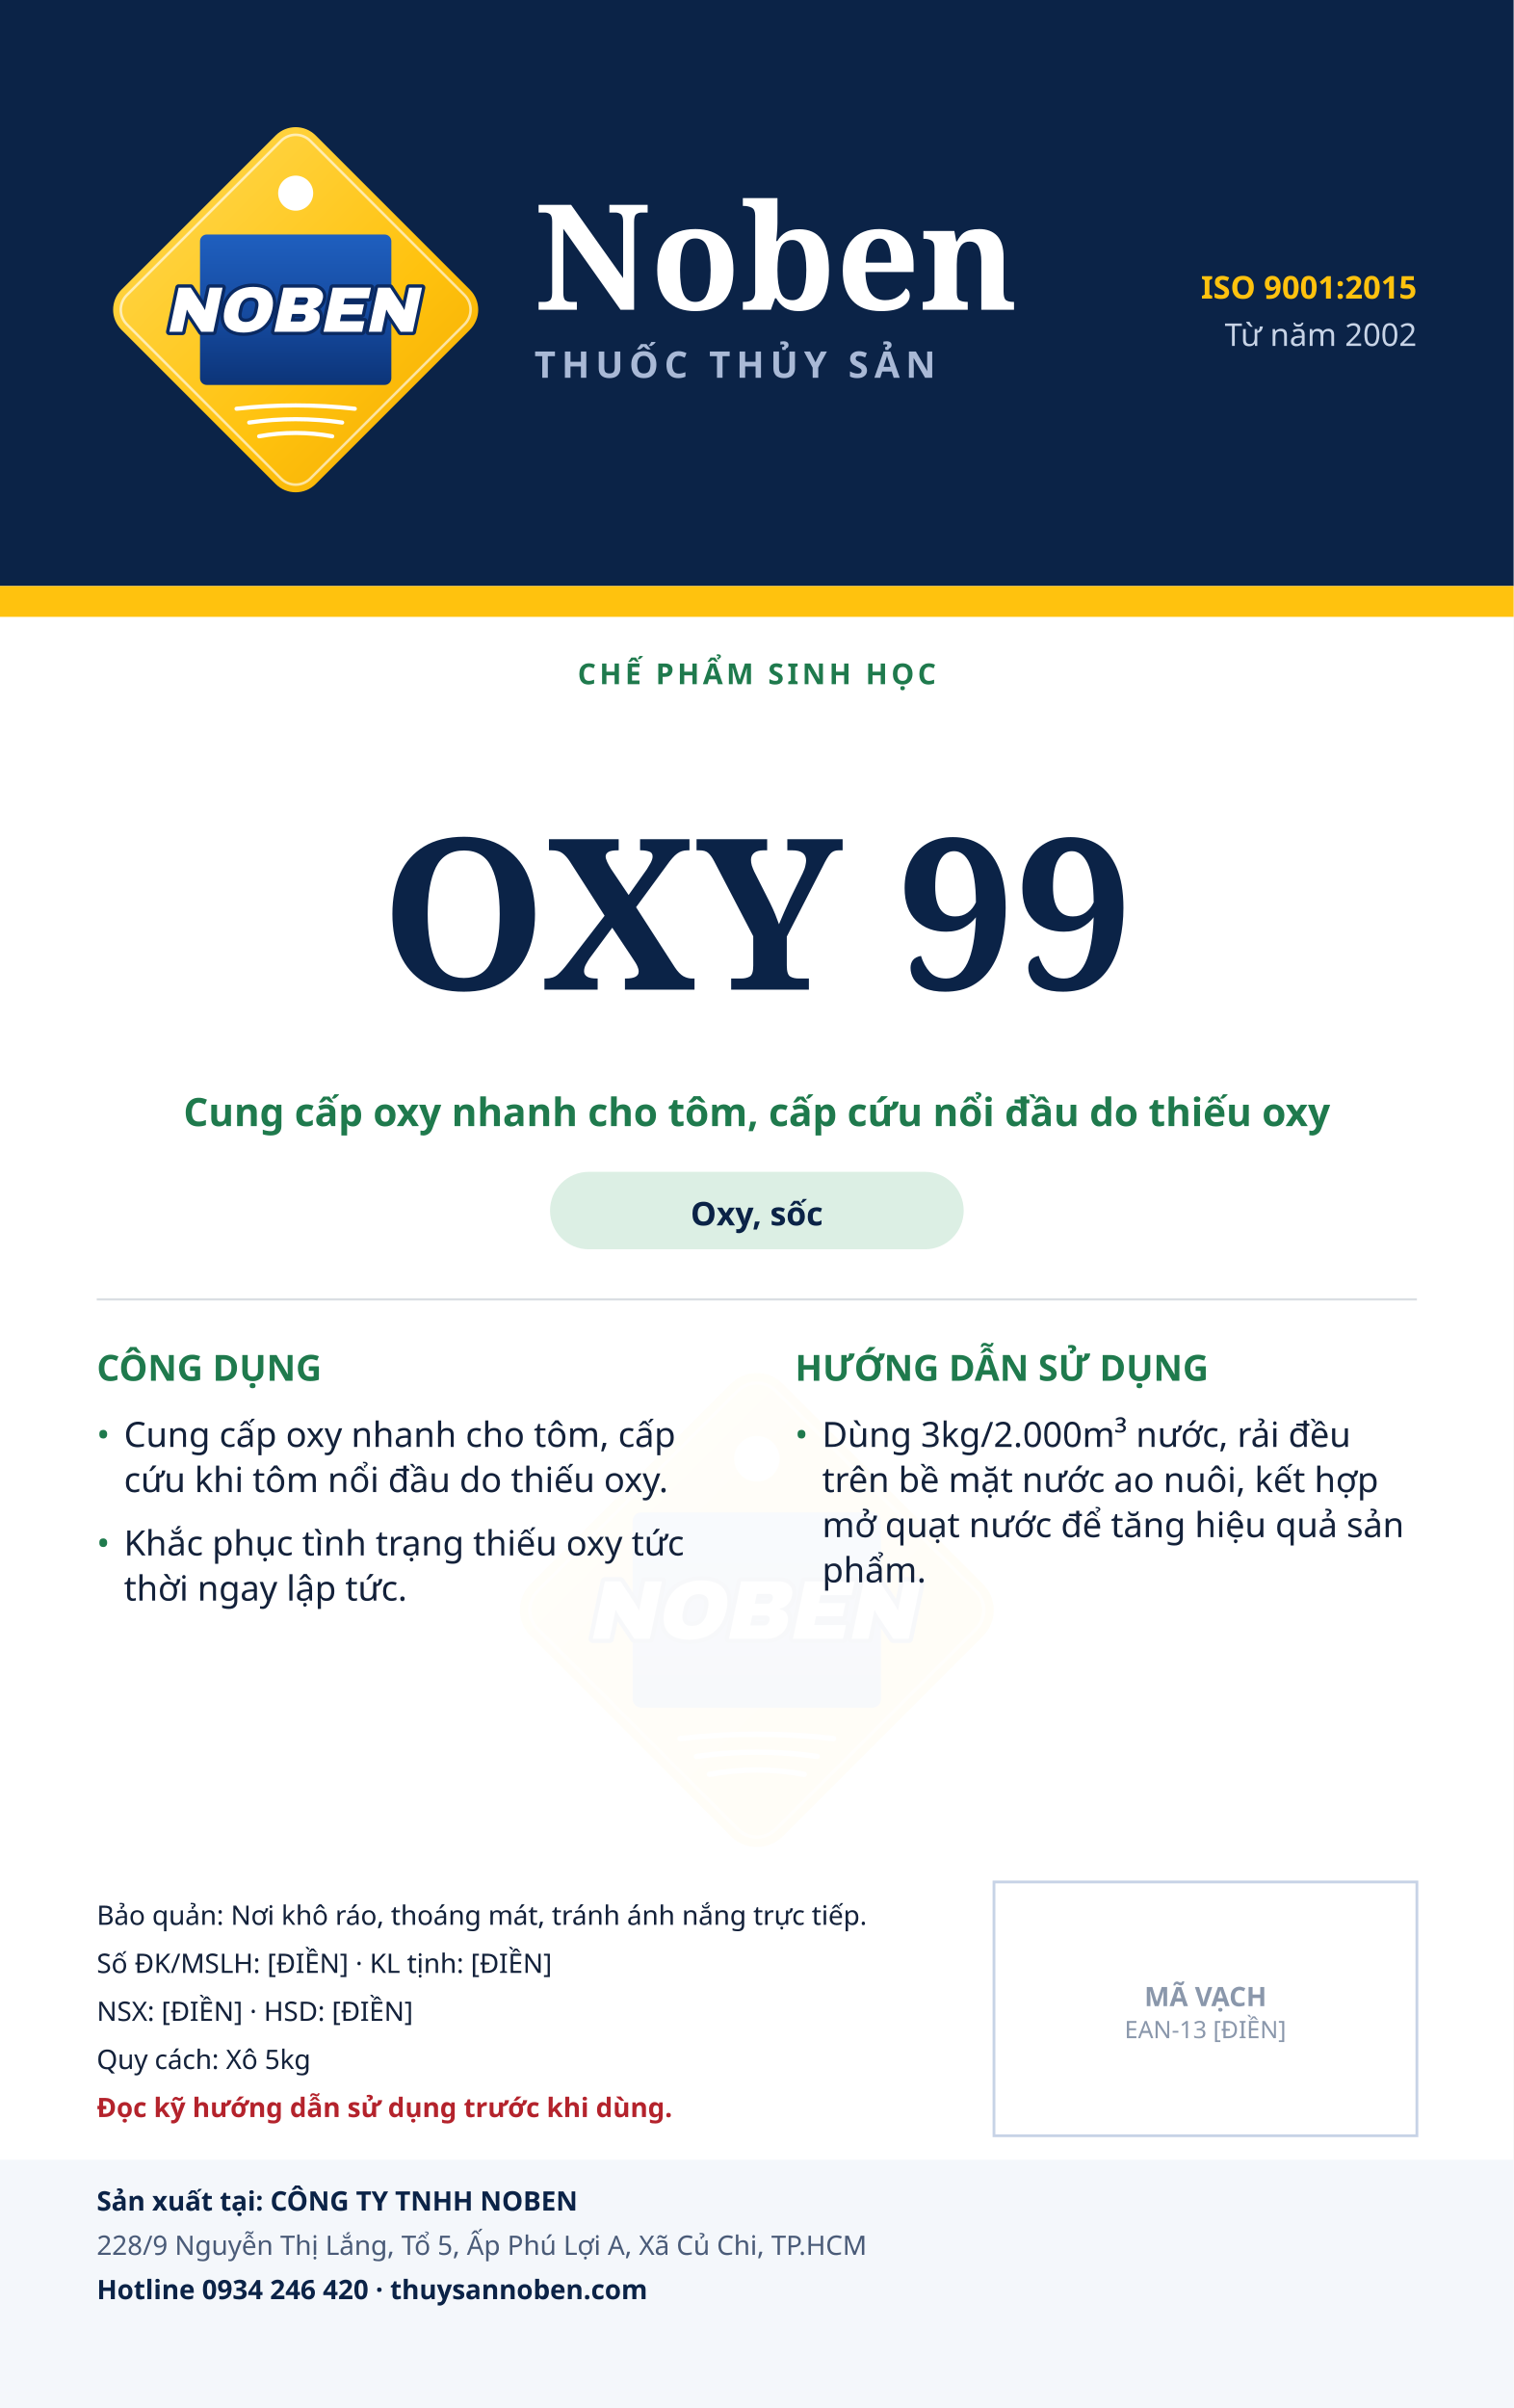
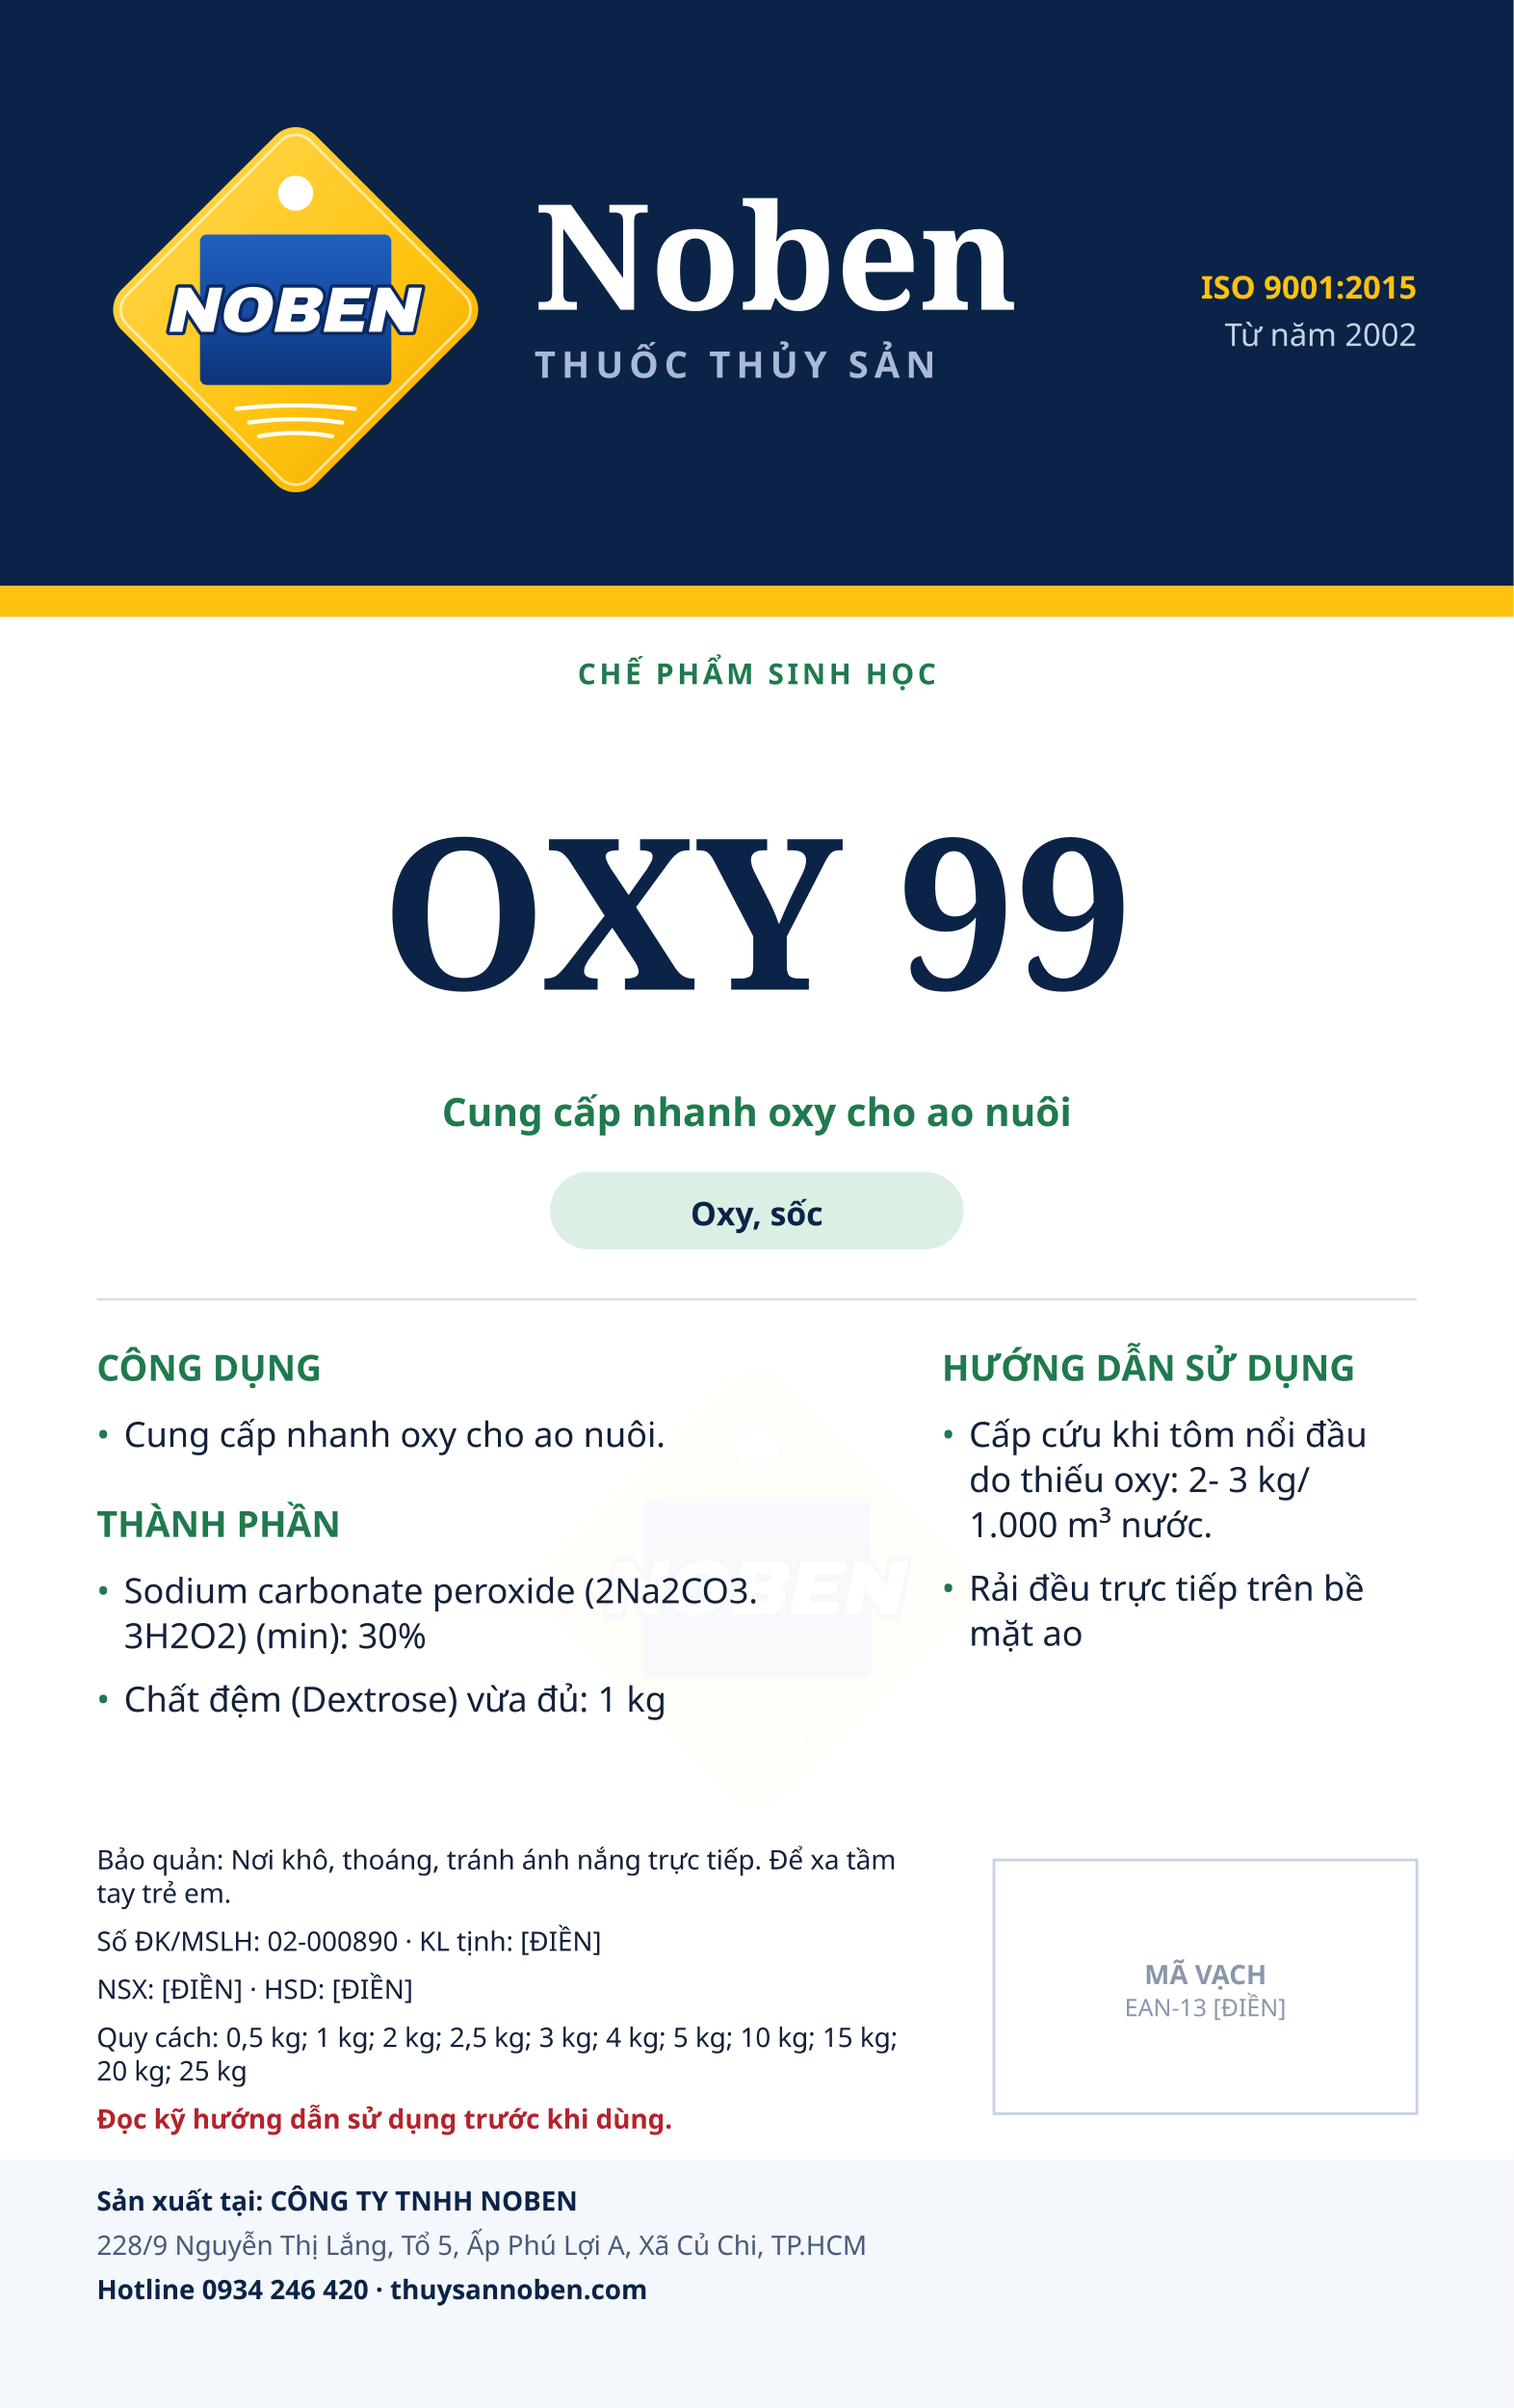
<svg xmlns="http://www.w3.org/2000/svg" xmlns:xlink="http://www.w3.org/1999/xlink" width="136mm" height="216.34mm" viewBox="-3 -3 136 216.34" data-trim="130 210.34" data-tran-le="3" data-an-toan="5.69">
  <defs>
    <clipPath id="nb-trang-giua">
      <rect x="0" y="52.42" width="130" height="138.62" />
    </clipPath>
  </defs>
  <g id="nen">
    <rect x="-3" y="-3" width="136" height="216.34" fill="#ffffff" />
    <rect x="-3" y="191.04" width="136" height="22.3" fill="#f4f7fb" />
    <g opacity="0.035" clip-path="url(#nb-trang-giua)">
-       <use href="#nb-mark-art" xlink:href="#nb-mark-art" transform="translate(41.8 118.45) scale(0.09063)" />
+       <use href="#nb-mark-art" xlink:href="#nb-mark-art" transform="translate(43.68 118.35) scale(0.08329)" />
    </g>
  </g>
  <g id="dai-thuong-hieu" data-khung="45.02 0 79.29 49.65">
    <rect x="-3" y="-3" width="136" height="52.65" fill="#0b2347" />
    <rect x="-3" y="49.65" width="136" height="2.77" fill="#ffc20e" />
    <text font-family="'Playfair Display ExtraBold', 'Playfair Display', serif" font-weight="800" font-size="13.21" fill="#ffffff" x="45.02" y="24.83">Noben</text>
    <text font-family="'Be Vietnam Pro SemiBold', 'Be Vietnam Pro', sans-serif" font-weight="600" font-size="3.3" fill="#a9b9d6" letter-spacing="0.53" x="45.02" y="30.94">THUỐC THỦY SẢN</text>
    <text font-family="'Be Vietnam Pro SemiBold', 'Be Vietnam Pro', sans-serif" font-weight="600" font-size="2.83" fill="#ffc20e" text-anchor="end" x="124.31" y="23.83">ISO 9001:2015</text>
    <text font-family="'Be Vietnam Pro', sans-serif" font-weight="400" font-size="2.83" fill="#c7d3e6" text-anchor="end" x="124.31" y="28.08">Từ năm 2002</text>
  </g>
  <g id="logo">
    <g transform="translate(5.69 6.95) scale(0.06983)">
      <g id="nb-mark-art">
        <defs>
          <linearGradient id="nb-g" x1="0" y1="0" x2="1" y2="1">
            <stop offset="0" stop-color="#ffdb57" />
            <stop offset=".618" stop-color="#ffc20e" />
            <stop offset="1" stop-color="#f2a900" />
          </linearGradient>
          <linearGradient id="nb-b" x1="0" y1="0" x2="0" y2="1">
            <stop offset="0" stop-color="#1f5fbf" />
            <stop offset=".618" stop-color="#14479a" />
            <stop offset="1" stop-color="#0c3478" />
          </linearGradient>
        </defs>
        <path d="M281.79 31.79 L480.21 230.21 A36.47 36.47 0 0 1 480.21 281.79 L281.79 480.21 A36.47 36.47 0 0 1 230.21 480.21 L31.79 281.79 A36.47 36.47 0 0 1 31.79 230.21 L230.21 31.79 A36.47 36.47 0 0 1 281.79 31.79 Z" fill="url(#nb-g)" />
        <path d="M274.83 38.76 L473.24 237.17 A26.62 26.62 0 0 1 473.24 274.83 L274.83 473.24 A26.62 26.62 0 0 1 237.17 473.24 L38.76 274.83 A26.62 26.62 0 0 1 38.76 237.17 L237.17 38.76 A26.62 26.62 0 0 1 274.83 38.76 Z" fill="none" stroke="#ffffff" stroke-opacity=".618" stroke-width="3.29" />
        <path d="M141.52 159.23 H370.48 A8.61 8.61 0 0 1 379.09 167.84 V344.16 A8.61 8.61 0 0 1 370.48 352.77 H141.52 A8.61 8.61 0 0 1 132.91 344.16 V167.84 A8.61 8.61 0 0 1 141.52 159.23 Z" fill="url(#nb-b)" />
        <circle cx="256" cy="106.02" r="22.54" fill="#ffffff" />
        <g transform="translate(93.46 284.39) scale(0.89704)">
          <g fill="none" stroke="#0a2a63" stroke-width="9.6" stroke-linejoin="round">
            <path transform="translate(-6.81 0)" d="M6.808 0.0 20.1 -63.296H37.396L52.312 -40.572Q52.947 -39.652 53.96 -37.904Q54.973 -36.156 56.022 -34.362Q57.071 -32.568 57.575 -31.464L58.074 -31.648Q58.523 -34.224 59.054 -36.754Q59.586 -39.284 59.856 -40.572L64.628 -63.296H83.12L69.828 0.0H52.624L35.765 -25.3Q34.587 -27.14 33.802 -28.658Q33.017 -30.176 32.295 -31.556L31.796 -31.372Q31.521 -29.624 31.154 -27.876Q30.787 -26.128 30.613 -25.3L25.3 0.0Z " />
            <path transform="translate(-7.2 0)" d="M113.676 1.104Q102.912 1.104 96.049 -2.576Q89.186 -6.256 86.674 -13.57Q84.162 -20.884 86.422 -31.648Q88.702 -42.504 94.276 -49.772Q99.85 -57.04 108.259 -60.72Q116.668 -64.4 127.432 -64.4Q138.288 -64.4 145.151 -60.72Q152.014 -57.04 154.536 -49.772Q157.058 -42.504 154.778 -31.648Q152.518 -20.884 146.934 -13.57Q141.35 -6.256 132.941 -2.576Q124.532 1.104 113.676 1.104ZM116.864 -14.076Q120.176 -14.076 122.928 -15.134Q125.68 -16.192 127.788 -18.124Q129.896 -20.056 131.294 -22.77Q132.692 -25.484 133.368 -28.704L134.604 -34.592Q135.281 -37.812 135.022 -40.526Q134.764 -43.24 133.468 -45.172Q132.172 -47.104 129.864 -48.162Q127.556 -49.22 124.244 -49.22Q120.932 -49.22 118.18 -48.162Q115.428 -47.104 113.366 -45.172Q111.304 -43.24 109.906 -40.526Q108.509 -37.812 107.832 -34.592L106.596 -28.704Q105.92 -25.484 106.178 -22.77Q106.436 -20.056 107.686 -18.124Q108.936 -16.192 111.244 -15.134Q113.552 -14.076 116.864 -14.076Z " />
            <path transform="translate(-7.59 0)" d="M158.08 0.0 171.372 -63.296H213.508Q218.292 -63.296 221.833 -61.318Q225.373 -59.34 227.031 -55.844Q228.689 -52.348 227.723 -47.748Q226.757 -43.148 224.667 -40.204Q222.577 -37.26 219.827 -35.558Q217.078 -33.856 214.052 -33.028L213.975 -32.66Q217.132 -31.924 219.469 -30.13Q221.807 -28.336 222.786 -25.116Q223.766 -21.896 222.704 -16.836Q221.641 -11.776 218.365 -8.004Q215.089 -4.232 210.504 -2.116Q205.92 0.0 200.768 0.0ZM181.503 -14.72H196.959Q199.075 -14.72 200.672 -16.192Q202.269 -17.664 202.888 -20.608Q203.177 -21.988 202.821 -23.138Q202.464 -24.288 201.542 -24.932Q200.619 -25.576 199.239 -25.576H183.783ZM186.526 -38.64H200.51Q201.982 -38.64 203.139 -39.33Q204.296 -40.02 205.165 -41.308Q206.033 -42.596 206.439 -44.528Q206.864 -46.552 205.783 -47.978Q204.703 -49.404 202.771 -49.404H188.787Z " />
            <path transform="translate(-7.8 0)" d="M228.932 0.0 242.224 -63.296H296.964L293.776 -48.116H259.368L257.533 -39.376H286.973L283.92 -24.84H254.48L252.452 -15.18H287.504L284.316 0.0Z " />
            <path transform="translate(-8 0)" d="M294.08 0.0 307.372 -63.296H324.668L339.584 -40.572Q340.219 -39.652 341.232 -37.904Q342.245 -36.156 343.294 -34.362Q344.343 -32.568 344.847 -31.464L345.346 -31.648Q345.795 -34.224 346.326 -36.754Q346.858 -39.284 347.128 -40.572L351.9 -63.296H370.392L357.1 0.0H339.896L323.037 -25.3Q321.859 -27.14 321.074 -28.658Q320.289 -30.176 319.567 -31.556L319.068 -31.372Q318.793 -29.624 318.426 -27.876Q318.059 -26.128 317.885 -25.3L312.572 0.0Z" />
          </g>
          <g fill="#ffffff">
            <path transform="translate(-6.81 0)" d="M6.808 0.0 20.1 -63.296H37.396L52.312 -40.572Q52.947 -39.652 53.96 -37.904Q54.973 -36.156 56.022 -34.362Q57.071 -32.568 57.575 -31.464L58.074 -31.648Q58.523 -34.224 59.054 -36.754Q59.586 -39.284 59.856 -40.572L64.628 -63.296H83.12L69.828 0.0H52.624L35.765 -25.3Q34.587 -27.14 33.802 -28.658Q33.017 -30.176 32.295 -31.556L31.796 -31.372Q31.521 -29.624 31.154 -27.876Q30.787 -26.128 30.613 -25.3L25.3 0.0Z " />
            <path transform="translate(-7.2 0)" d="M113.676 1.104Q102.912 1.104 96.049 -2.576Q89.186 -6.256 86.674 -13.57Q84.162 -20.884 86.422 -31.648Q88.702 -42.504 94.276 -49.772Q99.85 -57.04 108.259 -60.72Q116.668 -64.4 127.432 -64.4Q138.288 -64.4 145.151 -60.72Q152.014 -57.04 154.536 -49.772Q157.058 -42.504 154.778 -31.648Q152.518 -20.884 146.934 -13.57Q141.35 -6.256 132.941 -2.576Q124.532 1.104 113.676 1.104ZM116.864 -14.076Q120.176 -14.076 122.928 -15.134Q125.68 -16.192 127.788 -18.124Q129.896 -20.056 131.294 -22.77Q132.692 -25.484 133.368 -28.704L134.604 -34.592Q135.281 -37.812 135.022 -40.526Q134.764 -43.24 133.468 -45.172Q132.172 -47.104 129.864 -48.162Q127.556 -49.22 124.244 -49.22Q120.932 -49.22 118.18 -48.162Q115.428 -47.104 113.366 -45.172Q111.304 -43.24 109.906 -40.526Q108.509 -37.812 107.832 -34.592L106.596 -28.704Q105.92 -25.484 106.178 -22.77Q106.436 -20.056 107.686 -18.124Q108.936 -16.192 111.244 -15.134Q113.552 -14.076 116.864 -14.076Z " />
            <path transform="translate(-7.59 0)" d="M158.08 0.0 171.372 -63.296H213.508Q218.292 -63.296 221.833 -61.318Q225.373 -59.34 227.031 -55.844Q228.689 -52.348 227.723 -47.748Q226.757 -43.148 224.667 -40.204Q222.577 -37.26 219.827 -35.558Q217.078 -33.856 214.052 -33.028L213.975 -32.66Q217.132 -31.924 219.469 -30.13Q221.807 -28.336 222.786 -25.116Q223.766 -21.896 222.704 -16.836Q221.641 -11.776 218.365 -8.004Q215.089 -4.232 210.504 -2.116Q205.92 0.0 200.768 0.0ZM181.503 -14.72H196.959Q199.075 -14.72 200.672 -16.192Q202.269 -17.664 202.888 -20.608Q203.177 -21.988 202.821 -23.138Q202.464 -24.288 201.542 -24.932Q200.619 -25.576 199.239 -25.576H183.783ZM186.526 -38.64H200.51Q201.982 -38.64 203.139 -39.33Q204.296 -40.02 205.165 -41.308Q206.033 -42.596 206.439 -44.528Q206.864 -46.552 205.783 -47.978Q204.703 -49.404 202.771 -49.404H188.787Z " />
            <path transform="translate(-7.8 0)" d="M228.932 0.0 242.224 -63.296H296.964L293.776 -48.116H259.368L257.533 -39.376H286.973L283.92 -24.84H254.48L252.452 -15.18H287.504L284.316 0.0Z " />
            <path transform="translate(-8 0)" d="M294.08 0.0 307.372 -63.296H324.668L339.584 -40.572Q340.219 -39.652 341.232 -37.904Q342.245 -36.156 343.294 -34.362Q344.343 -32.568 344.847 -31.464L345.346 -31.648Q345.795 -34.224 346.326 -36.754Q346.858 -39.284 347.128 -40.572L351.9 -63.296H370.392L357.1 0.0H339.896L323.037 -25.3Q321.859 -27.14 321.074 -28.658Q320.289 -30.176 319.567 -31.556L319.068 -31.372Q318.793 -29.624 318.426 -27.876Q318.059 -26.128 317.885 -25.3L312.572 0.0Z" />
          </g>
        </g>
        <path d="M179.92 383.41 Q256 374.8 332.08 383.41 M196.19 401.13 Q256 392.52 315.81 401.13 M208.98 418.85 Q256 410.24 303.02 418.85" fill="none" stroke="#ffffff" stroke-width="5.32" stroke-linecap="round" />
      </g>
    </g>
  </g>
  <g id="ten-san-pham" data-khung="5.69 52.42 118.61 64.81">
    <text font-family="'Be Vietnam Pro SemiBold', 'Be Vietnam Pro', sans-serif" font-weight="600" font-size="2.6" fill="#1f7a4d" text-anchor="middle" letter-spacing="0.31">
      <tspan x="65" y="58.47">CHẾ PHẨM SINH HỌC</tspan>
    </text>
    <text font-family="'Playfair Display ExtraBold', 'Playfair Display', serif" font-weight="800" font-size="18.93" fill="#0b2347" text-anchor="middle">
      <tspan x="65" y="85.91">OXY 99</tspan>
    </text>
    <text font-family="'Be Vietnam Pro SemiBold', 'Be Vietnam Pro', sans-serif" font-weight="600" font-size="3.51" fill="#1f7a4d" text-anchor="middle">
-       <tspan x="65" y="98.17">Cung cấp oxy nhanh cho tôm, cấp cứu nổi đầu do thiếu oxy</tspan>
+       <tspan x="65" y="98.17">Cung cấp nhanh oxy cho ao nuôi</tspan>
    </text>
    <rect x="46.42" y="102.28" width="37.17" height="6.96" rx="3.48" fill="#dcefe4" />
    <text font-family="'Be Vietnam Pro SemiBold', 'Be Vietnam Pro', sans-serif" font-weight="600" font-size="2.92" fill="#0b2347" text-anchor="middle">
      <tspan x="65" y="107.09">Oxy, sốc</tspan>
    </text>
  </g>
-   <g id="cong-dung" data-khung="5.69 117.23 55.87 24.41">
+   <g id="cong-dung" data-khung="5.69 117.23 69.06 10.6">
    <line x1="5.69" y1="113.74" x2="124.31" y2="113.74" stroke="#0b2347" stroke-opacity="0.15" stroke-width="0.2" />
    <text font-family="'Be Vietnam Pro SemiBold', 'Be Vietnam Pro', sans-serif" font-weight="600" font-size="3.24" fill="#1f7a4d">
      <tspan x="5.69" y="121.05">CÔNG DỤNG</tspan>
    </text>
    <text font-family="'Be Vietnam Pro', sans-serif" font-weight="400" font-size="3.12" fill="#1f7a4d" x="5.69" y="126.99">•</text>
    <text font-family="'Be Vietnam Pro', sans-serif" font-weight="400" font-size="3.12" fill="#13213a">
-       <tspan x="8.14" y="126.99">Cung cấp oxy nhanh cho tôm, cấp</tspan>
-       <tspan x="8.14" y="131.05">cứu khi tôm nổi đầu do thiếu oxy.</tspan>
-     </text>
-     <text font-family="'Be Vietnam Pro', sans-serif" font-weight="400" font-size="3.12" fill="#1f7a4d" x="5.69" y="136.74">•</text>
-     <text font-family="'Be Vietnam Pro', sans-serif" font-weight="400" font-size="3.12" fill="#13213a">
-       <tspan x="8.14" y="136.74">Khắc phục tình trạng thiếu oxy tức</tspan>
-       <tspan x="8.14" y="140.8">thời ngay lập tức.</tspan>
+       <tspan x="8.14" y="126.99">Cung cấp nhanh oxy cho ao nuôi.</tspan>
    </text>
  </g>
-   <g id="huong-dan" data-khung="68.43 117.23 55.87 22.77">
+   <g id="huong-dan" data-khung="81.62 117.23 42.68 28.47">
    <text font-family="'Be Vietnam Pro SemiBold', 'Be Vietnam Pro', sans-serif" font-weight="600" font-size="3.24" fill="#1f7a4d">
-       <tspan x="68.43" y="121.05">HƯỚNG DẪN SỬ DỤNG</tspan>
+       <tspan x="81.62" y="121.05">HƯỚNG DẪN SỬ DỤNG</tspan>
    </text>
-     <text font-family="'Be Vietnam Pro', sans-serif" font-weight="400" font-size="3.12" fill="#1f7a4d" x="68.43" y="126.99">•</text>
+     <text font-family="'Be Vietnam Pro', sans-serif" font-weight="400" font-size="3.12" fill="#1f7a4d" x="81.62" y="126.99">•</text>
    <text font-family="'Be Vietnam Pro', sans-serif" font-weight="400" font-size="3.12" fill="#13213a">
-       <tspan x="70.87" y="126.99">Dùng 3kg/2.000m³ nước, rải đều</tspan>
-       <tspan x="70.87" y="131.05">trên bề mặt nước ao nuôi, kết hợp</tspan>
-       <tspan x="70.87" y="135.1">mở quạt nước để tăng hiệu quả sản</tspan>
-       <tspan x="70.87" y="139.16">phẩm.</tspan>
+       <tspan x="84.07" y="126.99">Cấp cứu khi tôm nổi đầu</tspan>
+       <tspan x="84.07" y="131.05">do thiếu oxy: 2- 3 kg/</tspan>
+       <tspan x="84.07" y="135.1">1.000 m³ nước.</tspan>
+     </text>
+     <text font-family="'Be Vietnam Pro', sans-serif" font-weight="400" font-size="3.12" fill="#1f7a4d" x="81.62" y="140.8">•</text>
+     <text font-family="'Be Vietnam Pro', sans-serif" font-weight="400" font-size="3.12" fill="#13213a">
+       <tspan x="84.07" y="140.8">Rải đều trực tiếp trên bề</tspan>
+       <tspan x="84.07" y="144.85">mặt ao</tspan>
    </text>
  </g>
-   <g id="thanh-phan">
- </g>
-   <g id="phap-ly" data-khung="5.69 166.08 118.61 38.57">
+   <g id="thanh-phan" data-khung="5.69 131.27 69.06 20.35">
+     <text font-family="'Be Vietnam Pro SemiBold', 'Be Vietnam Pro', sans-serif" font-weight="600" font-size="3.24" fill="#1f7a4d">
+       <tspan x="5.69" y="135.08">THÀNH PHẦN</tspan>
+     </text>
+     <text font-family="'Be Vietnam Pro', sans-serif" font-weight="400" font-size="3.12" fill="#1f7a4d" x="5.69" y="141.03">•</text>
+     <text font-family="'Be Vietnam Pro', sans-serif" font-weight="400" font-size="3.12" fill="#13213a">
+       <tspan x="8.14" y="141.03">Sodium carbonate peroxide (2Na2CO3.</tspan>
+       <tspan x="8.14" y="145.08">3H2O2) (min): 30%</tspan>
+     </text>
+     <text font-family="'Be Vietnam Pro', sans-serif" font-weight="400" font-size="3.12" fill="#1f7a4d" x="5.69" y="150.78">•</text>
+     <text font-family="'Be Vietnam Pro', sans-serif" font-weight="400" font-size="3.12" fill="#13213a">
+       <tspan x="8.14" y="150.78">Chất đệm (Dextrose) vừa đủ: 1 kg</tspan>
+     </text>
+   </g>
+   <g id="phap-ly" data-khung="5.69 162.12 118.61 42.53">
    <text font-family="'Be Vietnam Pro', sans-serif" font-weight="400" font-size="2.4" fill="#13213a">
-       <tspan x="5.69" y="169.93">Bảo quản: Nơi khô ráo, thoáng mát, tránh ánh nắng trực tiếp.</tspan>
+       <tspan x="5.69" y="164.94">Bảo quản: Nơi khô, thoáng, tránh ánh nắng trực tiếp. Để xa tầm</tspan>
+       <tspan x="5.69" y="167.95">tay trẻ em.</tspan>
    </text>
    <text font-family="'Be Vietnam Pro', sans-serif" font-weight="400" font-size="2.4" fill="#13213a">
-       <tspan x="5.69" y="174.25">Số ĐK/MSLH: [ĐIỀN] · KL tịnh: [ĐIỀN]</tspan>
+       <tspan x="5.69" y="172.27">Số ĐK/MSLH: 02-000890 · KL tịnh: [ĐIỀN]</tspan>
    </text>
    <text font-family="'Be Vietnam Pro', sans-serif" font-weight="400" font-size="2.4" fill="#13213a">
-       <tspan x="5.69" y="178.56">NSX: [ĐIỀN] · HSD: [ĐIỀN]</tspan>
+       <tspan x="5.69" y="176.58">NSX: [ĐIỀN] · HSD: [ĐIỀN]</tspan>
    </text>
    <text font-family="'Be Vietnam Pro', sans-serif" font-weight="400" font-size="2.4" fill="#13213a">
-       <tspan x="5.69" y="182.88">Quy cách: Xô 5kg</tspan>
+       <tspan x="5.69" y="180.9">Quy cách: 0,5 kg; 1 kg; 2 kg; 2,5 kg; 3 kg; 4 kg; 5 kg; 10 kg; 15 kg;</tspan>
+       <tspan x="5.69" y="183.91">20 kg; 25 kg</tspan>
    </text>
    <text font-family="'Be Vietnam Pro SemiBold', 'Be Vietnam Pro', sans-serif" font-weight="600" font-size="2.4" fill="#b4232c">
-       <tspan x="5.69" y="187.2">Đọc kỹ hướng dẫn sử dụng trước khi dùng.</tspan>
+       <tspan x="5.69" y="188.23">Đọc kỹ hướng dẫn sử dụng trước khi dùng.</tspan>
    </text>
    <text font-family="'Be Vietnam Pro SemiBold', 'Be Vietnam Pro', sans-serif" font-weight="600" font-size="2.4" fill="#0b2347">
      <tspan x="5.69" y="195.6">Sản xuất tại: CÔNG TY TNHH NOBEN</tspan>
    </text>
    <text font-family="'Be Vietnam Pro', sans-serif" font-weight="400" font-size="2.4" fill="#4a5b78">
      <tspan x="5.69" y="199.58">228/9 Nguyễn Thị Lắng, Tổ 5, Ấp Phú Lợi A, Xã Củ Chi, TP.HCM</tspan>
    </text>
    <text font-family="'Be Vietnam Pro SemiBold', 'Be Vietnam Pro', sans-serif" font-weight="600" font-size="2.4" fill="#0b2347">
      <tspan x="5.69" y="203.56">Hotline 0934 246 420 · thuysannoben.com</tspan>
    </text>
  </g>
-   <g id="ma-vach" data-khung="86.31 166.08 38 22.8">
-     <rect x="86.31" y="166.08" width="38" height="22.8" fill="#ffffff" stroke="#c7d3e6" stroke-width="0.25" />
-     <text font-family="'Be Vietnam Pro SemiBold', 'Be Vietnam Pro', sans-serif" font-weight="600" font-size="2.4" fill="#8a97ab" text-anchor="middle" x="105.31" y="177.24">MÃ VẠCH</text>
-     <text font-family="'Be Vietnam Pro', sans-serif" font-weight="400" font-size="2.16" fill="#8a97ab" text-anchor="middle" x="105.31" y="180.12">EAN-13 [ĐIỀN]</text>
+   <g id="ma-vach" data-khung="86.31 164.1 38 22.8">
+     <rect x="86.31" y="164.1" width="38" height="22.8" fill="#ffffff" stroke="#c7d3e6" stroke-width="0.25" />
+     <text font-family="'Be Vietnam Pro SemiBold', 'Be Vietnam Pro', sans-serif" font-weight="600" font-size="2.4" fill="#8a97ab" text-anchor="middle" x="105.31" y="175.26">MÃ VẠCH</text>
+     <text font-family="'Be Vietnam Pro', sans-serif" font-weight="400" font-size="2.16" fill="#8a97ab" text-anchor="middle" x="105.31" y="178.14">EAN-13 [ĐIỀN]</text>
  </g>
  <g id="vung-an-toan" display="none">
    <rect x="-3" y="-3" width="136" height="216.34" fill="none" stroke="#e6007e" stroke-width="0.2" />
    <rect x="0" y="0" width="130" height="210.34" fill="none" stroke="#00a0e9" stroke-width="0.25" />
    <rect x="5.69" y="5.69" width="118.61" height="198.95" fill="none" stroke="#2fb34a" stroke-width="0.2" stroke-dasharray="1 1" />
    <line x1="0" y1="130" x2="130" y2="130" stroke="#ffc20e" stroke-width="0.2" stroke-dasharray="2 1" />
  </g>
</svg>
